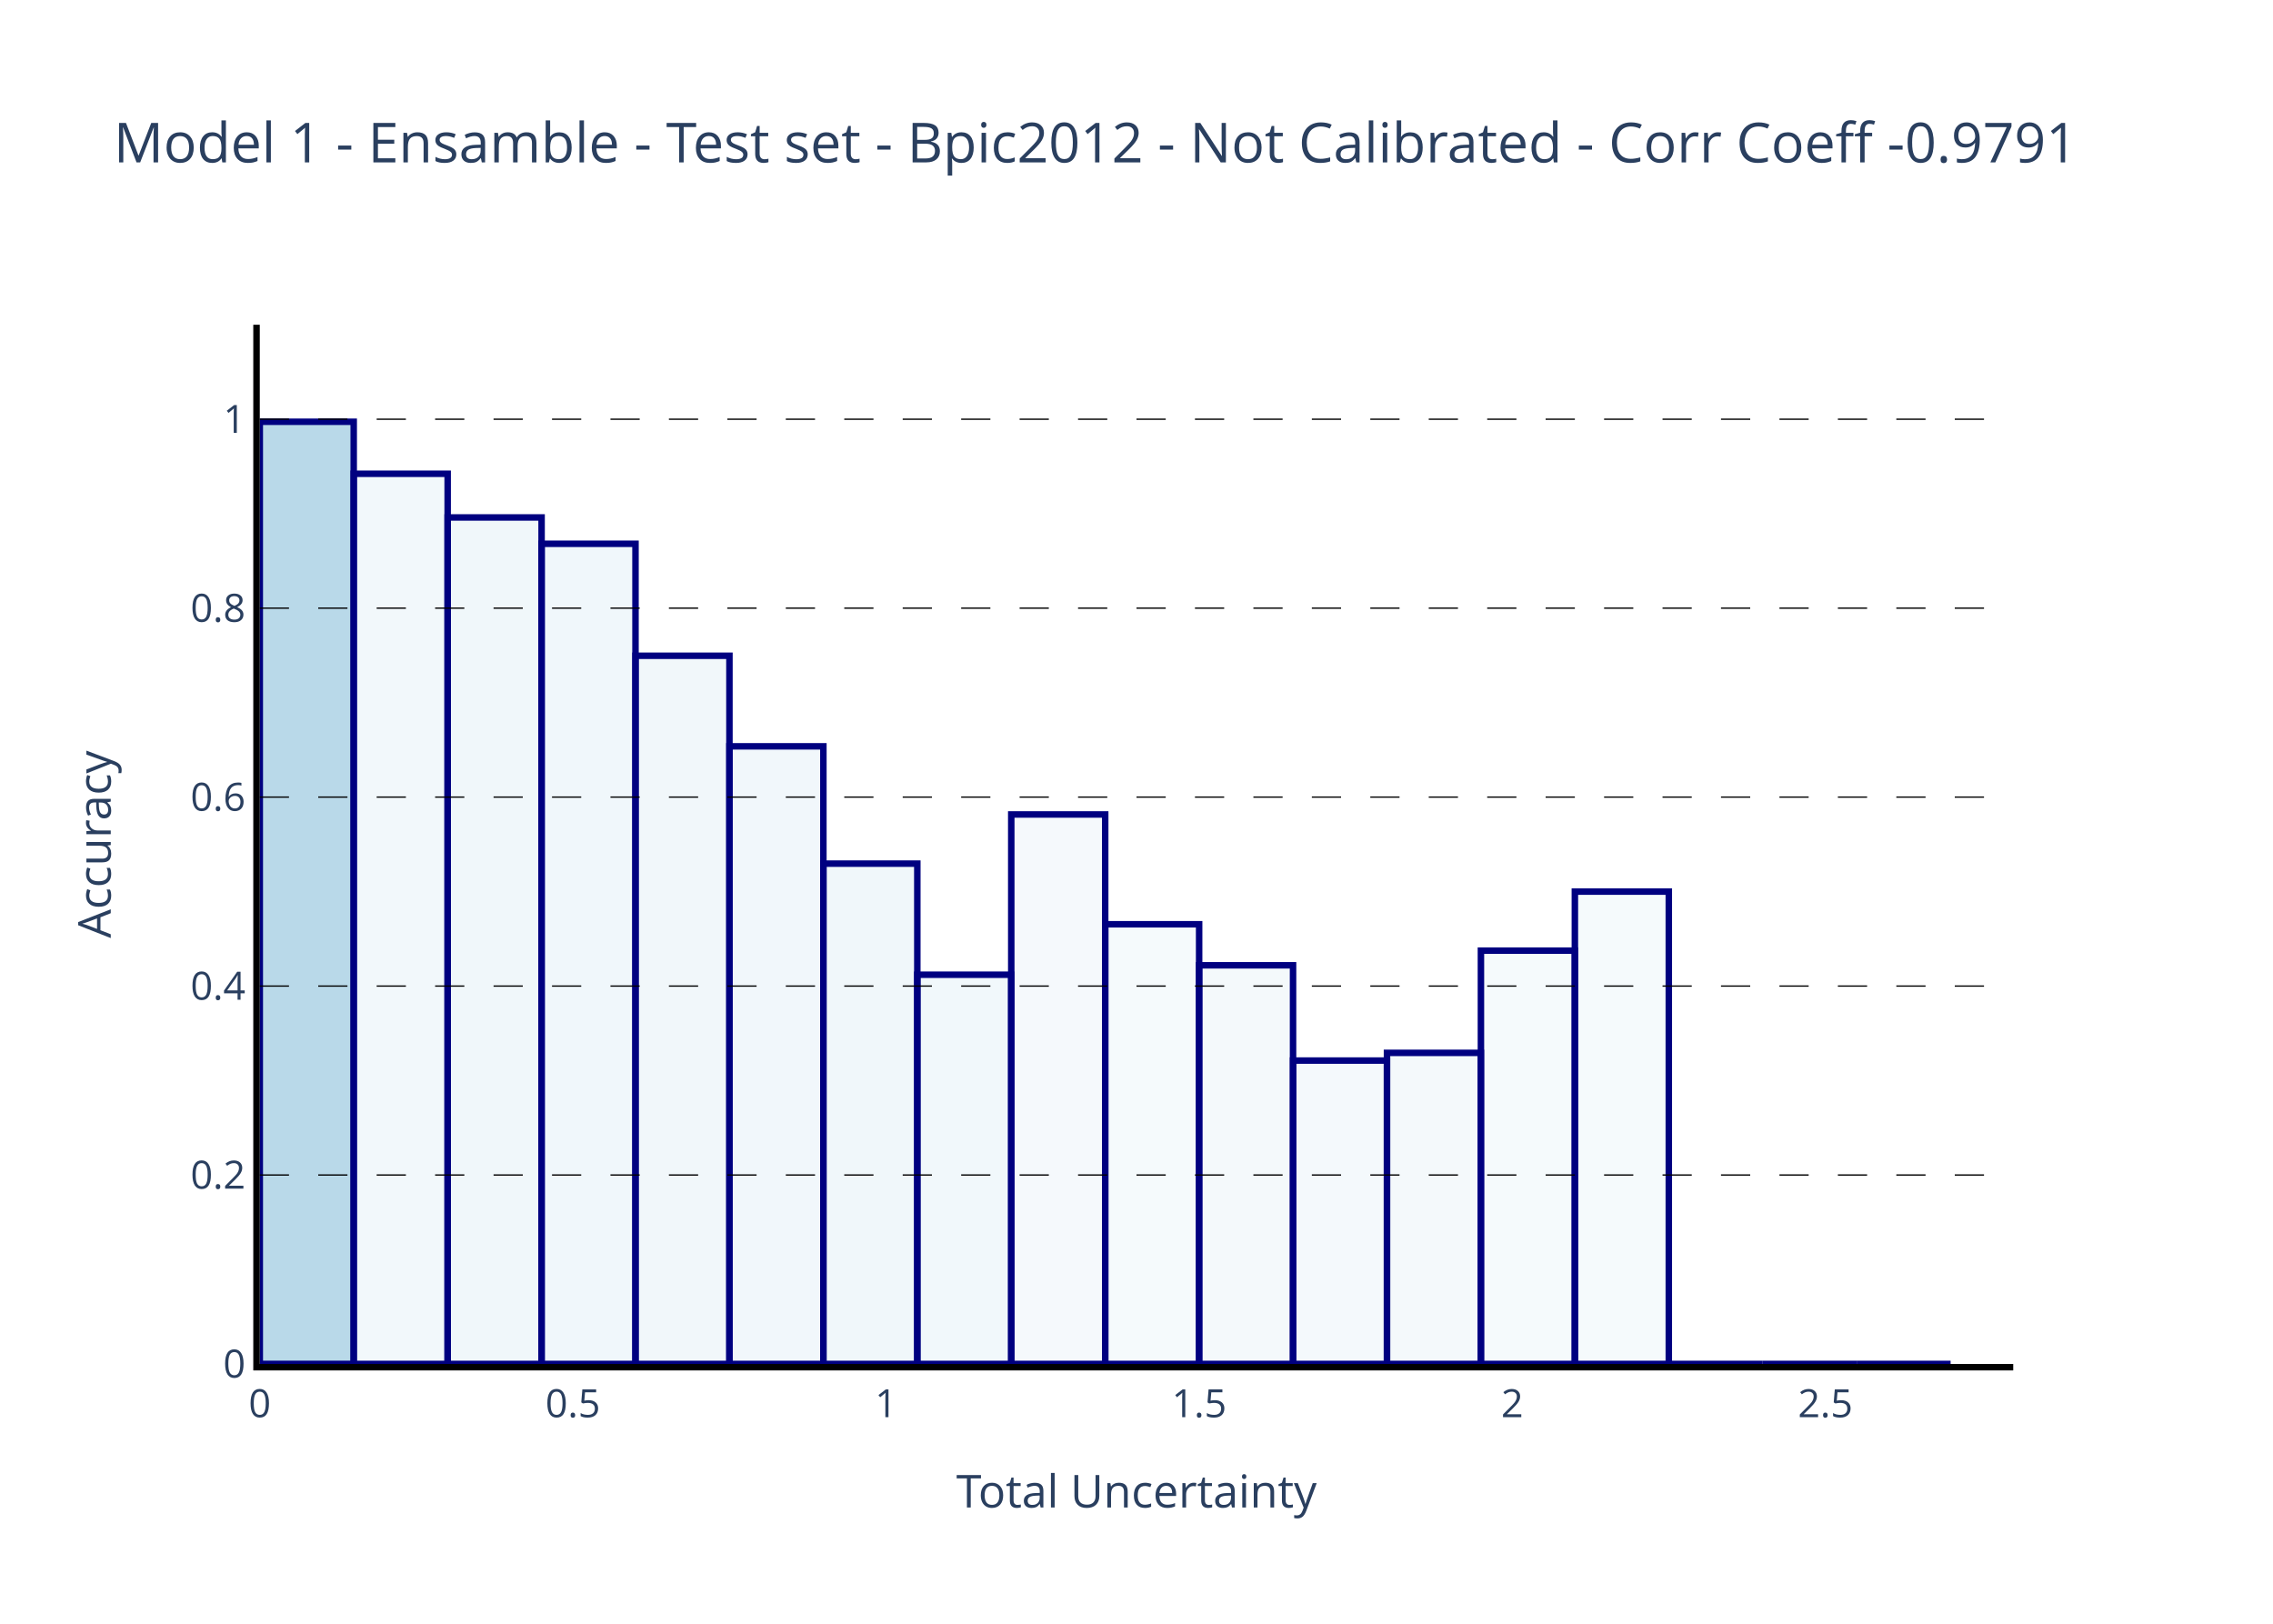
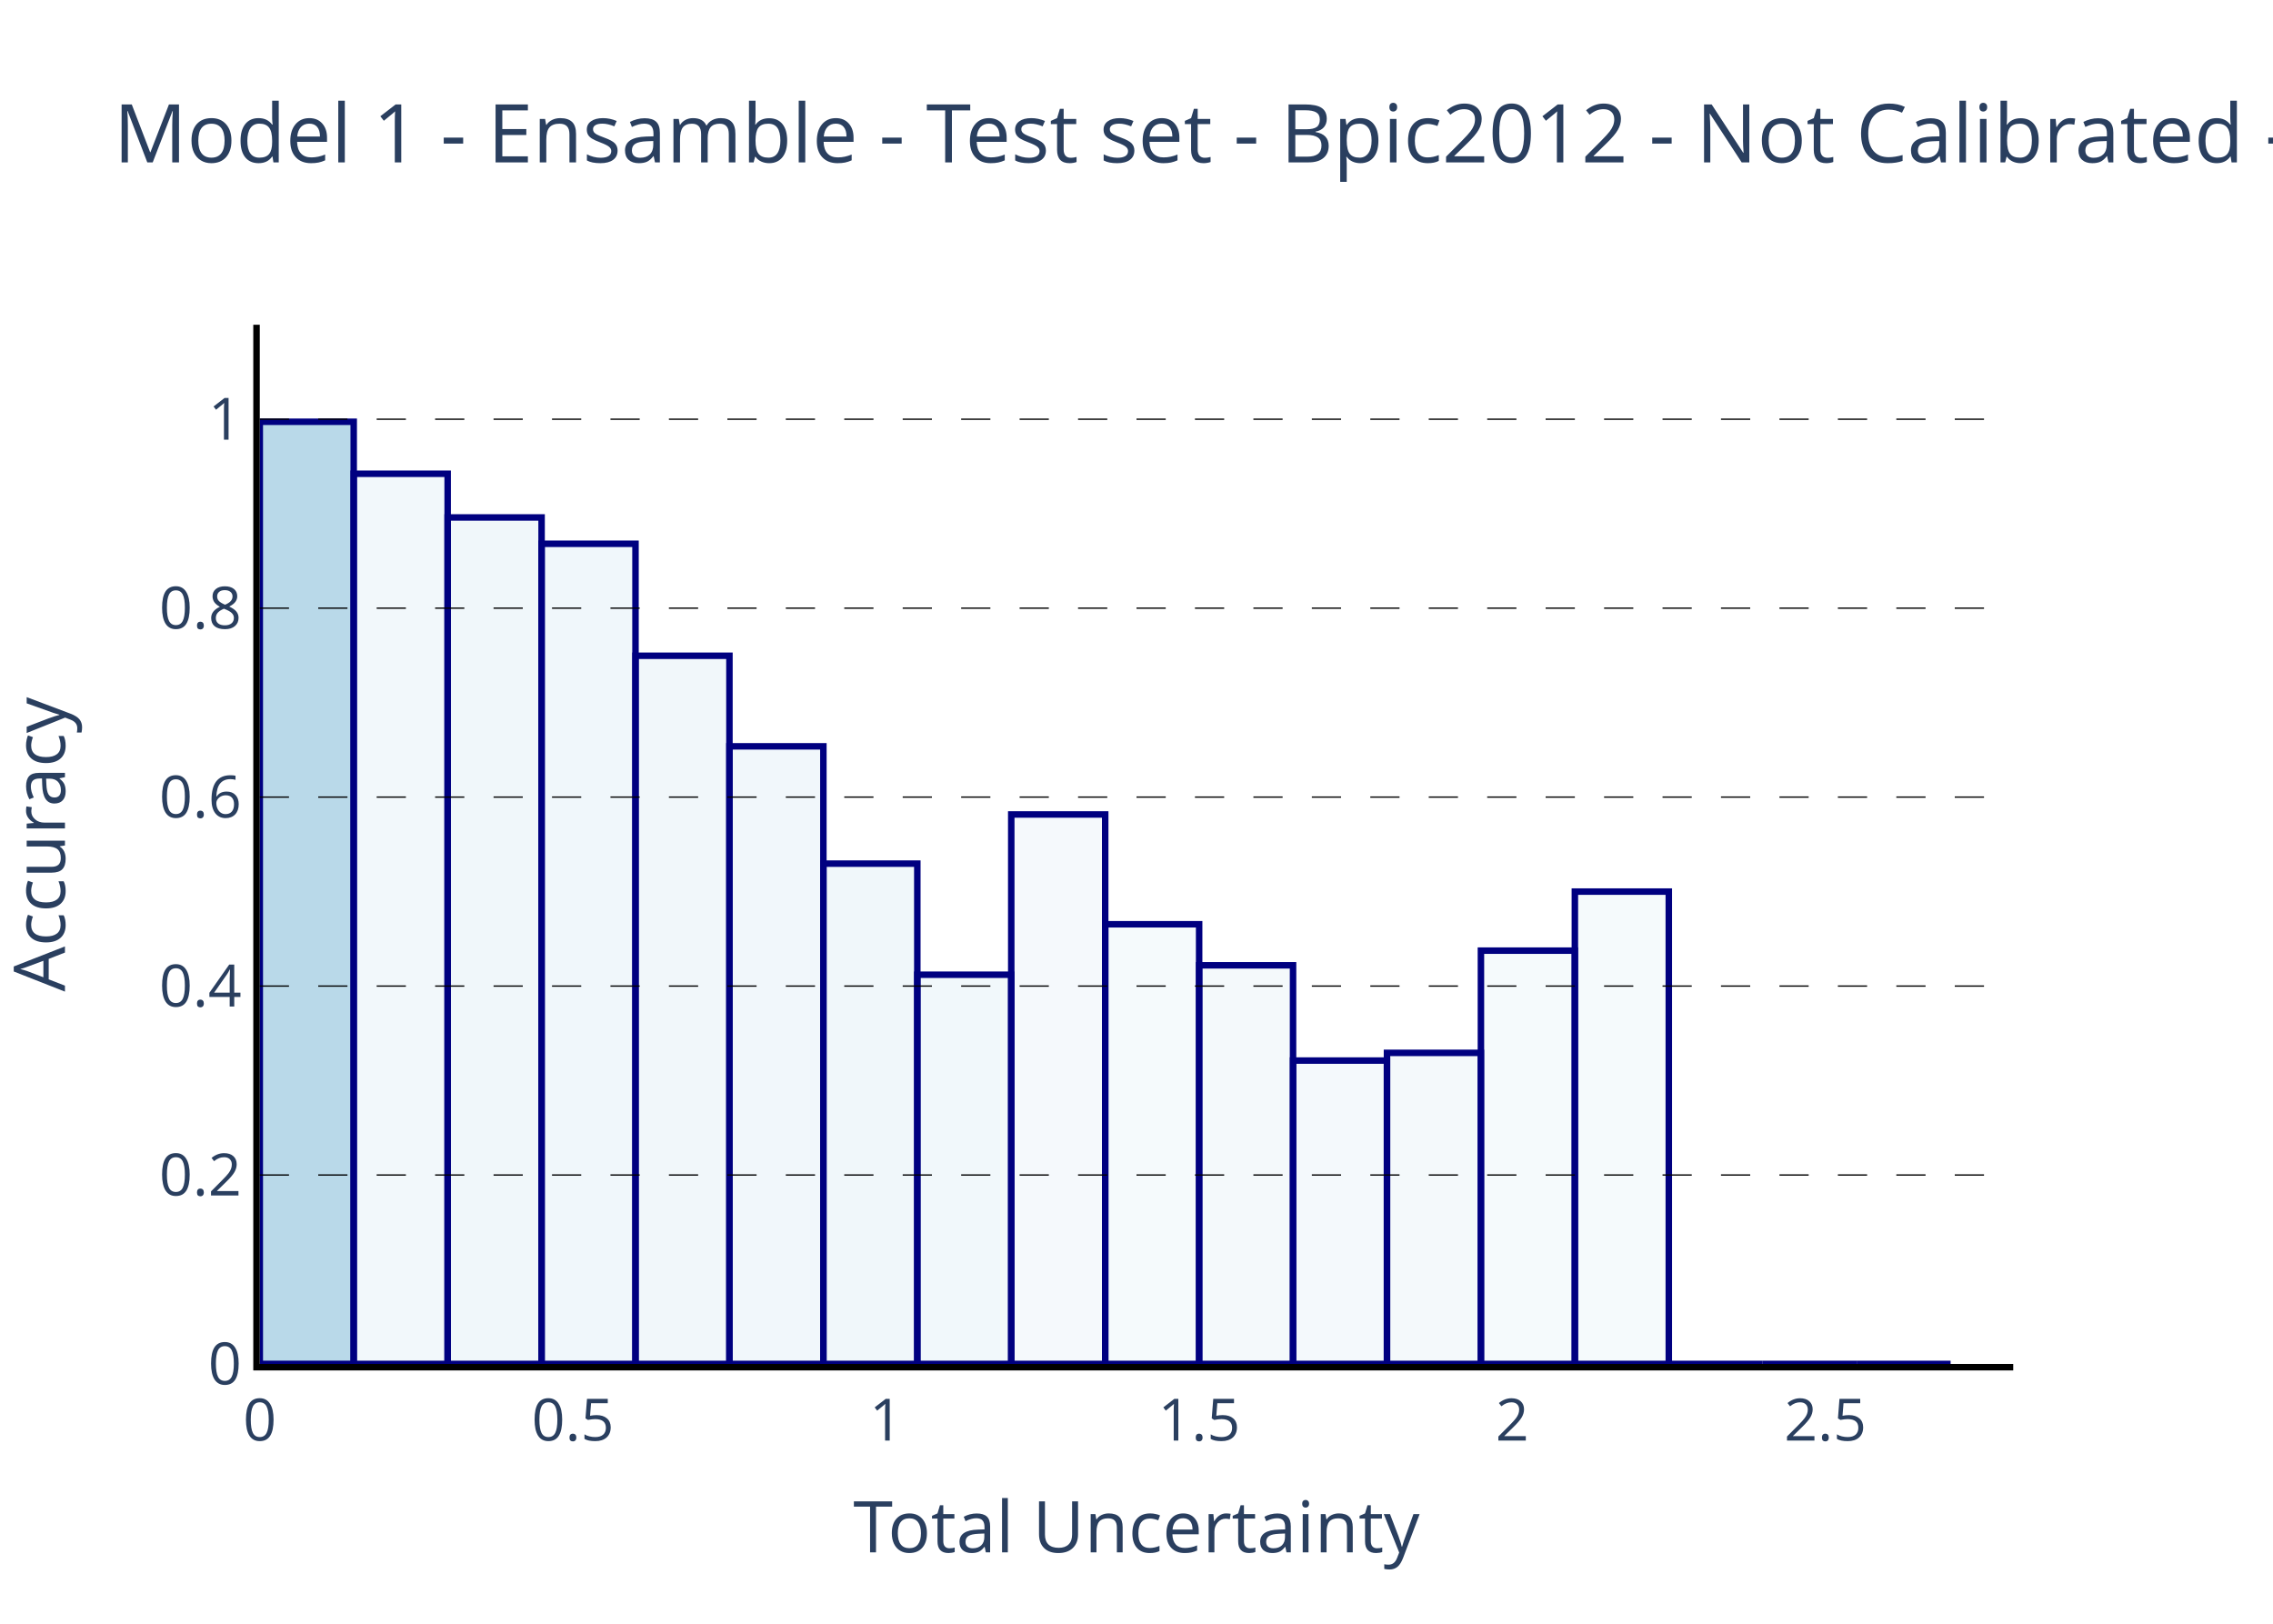
<svg xmlns="http://www.w3.org/2000/svg" class="main-svg" width="700" height="500" style="" viewBox="0 0 700 500">
  <rect x="0" y="0" width="700" height="500" style="fill: rgb(255, 255, 255); fill-opacity: 1;" />
-   <defs id="defs-f3351e">
+   <defs id="defs-bfb307">
    <g class="clips">
-       <clipPath id="clipf3351exyplot" class="plotclip">
+       <clipPath id="clipbfb307xyplot" class="plotclip">
        <rect width="540" height="320" />
      </clipPath>
-       <clipPath class="axesclip" id="clipf3351ex">
+       <clipPath class="axesclip" id="clipbfb307x">
        <rect x="80" y="0" width="540" height="500" />
      </clipPath>
-       <clipPath class="axesclip" id="clipf3351ey">
+       <clipPath class="axesclip" id="clipbfb307y">
        <rect x="0" y="100" width="700" height="320" />
      </clipPath>
-       <clipPath class="axesclip" id="clipf3351exy">
+       <clipPath class="axesclip" id="clipbfb307xy">
        <rect x="80" y="100" width="540" height="320" />
      </clipPath>
    </g>
    <g class="gradients" />
    <g class="patterns" />
  </defs>
  <g class="bglayer" />
  <g class="layer-below">
    <g class="imagelayer" />
    <g class="shapelayer" />
  </g>
  <g class="cartesianlayer">
    <g class="subplot xy">
      <g class="layer-subplot">
        <g class="shapelayer" />
        <g class="imagelayer" />
      </g>
      <g class="gridlayer">
        <g class="x" />
        <g class="y">
          <path class="ygrid crisp" transform="translate(0,361.82)" d="M80,0h540" style="stroke: rgb(255, 255, 255); stroke-opacity: 1; stroke-width: 1px;" />
          <path class="ygrid crisp" transform="translate(0,303.64)" d="M80,0h540" style="stroke: rgb(255, 255, 255); stroke-opacity: 1; stroke-width: 1px;" />
          <path class="ygrid crisp" transform="translate(0,245.45)" d="M80,0h540" style="stroke: rgb(255, 255, 255); stroke-opacity: 1; stroke-width: 1px;" />
          <path class="ygrid crisp" transform="translate(0,187.27)" d="M80,0h540" style="stroke: rgb(255, 255, 255); stroke-opacity: 1; stroke-width: 1px;" />
          <path class="ygrid crisp" transform="translate(0,129.09)" d="M80,0h540" style="stroke: rgb(255, 255, 255); stroke-opacity: 1; stroke-width: 1px;" />
        </g>
      </g>
      <g class="zerolinelayer">
        <path class="yzl zl crisp" transform="translate(0,420)" d="M80,0h540" style="stroke: rgb(255, 255, 255); stroke-opacity: 1; stroke-width: 2px;" />
      </g>
      <path class="xlines-below" />
      <path class="ylines-below" />
      <g class="overlines-below" />
      <g class="xaxislayer-below" />
      <g class="yaxislayer-below" />
      <g class="overaxes-below" />
-       <g class="plot" transform="translate(80,100)" clip-path="url(#clipf3351exyplot)">
+       <g class="plot" transform="translate(80,100)" clip-path="url(#clipbfb307xyplot)">
        <g class="barlayer mlayer">
          <g class="trace bars" style="opacity: 1;">
            <g class="points">
              <g class="point">
                <path d="M0,320V29.87H28.93V320Z" style="vector-effect: non-scaling-stroke; opacity: 1; stroke-width: 2px; fill: rgb(158, 202, 225); fill-opacity: 0.712; stroke: rgb(0, 0, 128); stroke-opacity: 1;" />
              </g>
              <g class="point">
                <path d="M28.93,320V45.89H57.86V320Z" style="vector-effect: non-scaling-stroke; opacity: 1; stroke-width: 2px; fill: rgb(158, 202, 225); fill-opacity: 0.14; stroke: rgb(0, 0, 128); stroke-opacity: 1;" />
              </g>
              <g class="point">
                <path d="M57.86,320V59.34H86.79V320Z" style="vector-effect: non-scaling-stroke; opacity: 1; stroke-width: 2px; fill: rgb(158, 202, 225); fill-opacity: 0.159; stroke: rgb(0, 0, 128); stroke-opacity: 1;" />
              </g>
              <g class="point">
                <path d="M86.79,320V67.45H115.71V320Z" style="vector-effect: non-scaling-stroke; opacity: 1; stroke-width: 2px; fill: rgb(158, 202, 225); fill-opacity: 0.155; stroke: rgb(0, 0, 128); stroke-opacity: 1;" />
              </g>
              <g class="point">
                <path d="M115.71,320V101.93H144.64V320Z" style="vector-effect: non-scaling-stroke; opacity: 1; stroke-width: 2px; fill: rgb(158, 202, 225); fill-opacity: 0.145; stroke: rgb(0, 0, 128); stroke-opacity: 1;" />
              </g>
              <g class="point">
                <path d="M144.64,320V129.82H173.57V320Z" style="vector-effect: non-scaling-stroke; opacity: 1; stroke-width: 2px; fill: rgb(158, 202, 225); fill-opacity: 0.152; stroke: rgb(0, 0, 128); stroke-opacity: 1;" />
              </g>
              <g class="point">
                <path d="M173.57,320V165.94H202.5V320Z" style="vector-effect: non-scaling-stroke; opacity: 1; stroke-width: 2px; fill: rgb(158, 202, 225); fill-opacity: 0.158; stroke: rgb(0, 0, 128); stroke-opacity: 1;" />
              </g>
              <g class="point">
                <path d="M202.5,320V200.15H231.43V320Z" style="vector-effect: non-scaling-stroke; opacity: 1; stroke-width: 2px; fill: rgb(158, 202, 225); fill-opacity: 0.148; stroke: rgb(0, 0, 128); stroke-opacity: 1;" />
              </g>
              <g class="point">
                <path d="M231.43,320V150.8H260.36V320Z" style="vector-effect: non-scaling-stroke; opacity: 1; stroke-width: 2px; fill: rgb(158, 202, 225); fill-opacity: 0.102; stroke: rgb(0, 0, 128); stroke-opacity: 1;" />
              </g>
              <g class="point">
                <path d="M260.36,320V184.61H289.29V320Z" style="vector-effect: non-scaling-stroke; opacity: 1; stroke-width: 2px; fill: rgb(158, 202, 225); fill-opacity: 0.104; stroke: rgb(0, 0, 128); stroke-opacity: 1;" />
              </g>
              <g class="point">
                <path d="M289.29,320V197.25H318.21V320Z" style="vector-effect: non-scaling-stroke; opacity: 1; stroke-width: 2px; fill: rgb(158, 202, 225); fill-opacity: 0.106; stroke: rgb(0, 0, 128); stroke-opacity: 1;" />
              </g>
              <g class="point">
                <path d="M318.21,320V226.58H347.14V320Z" style="vector-effect: non-scaling-stroke; opacity: 1; stroke-width: 2px; fill: rgb(158, 202, 225); fill-opacity: 0.112; stroke: rgb(0, 0, 128); stroke-opacity: 1;" />
              </g>
              <g class="point">
                <path d="M347.14,320V224.21H376.07V320Z" style="vector-effect: non-scaling-stroke; opacity: 1; stroke-width: 2px; fill: rgb(158, 202, 225); fill-opacity: 0.106; stroke: rgb(0, 0, 128); stroke-opacity: 1;" />
              </g>
              <g class="point">
                <path d="M376.07,320V192.73H405V320Z" style="vector-effect: non-scaling-stroke; opacity: 1; stroke-width: 2px; fill: rgb(158, 202, 225); fill-opacity: 0.1; stroke: rgb(0, 0, 128); stroke-opacity: 1;" />
              </g>
              <g class="point">
                <path d="M405,320V174.55H433.93V320Z" style="vector-effect: non-scaling-stroke; opacity: 1; stroke-width: 2px; fill: rgb(158, 202, 225); fill-opacity: 0.1; stroke: rgb(0, 0, 128); stroke-opacity: 1;" />
              </g>
              <g class="point">
                <path d="M433.93,320V320H462.86V320Z" style="vector-effect: non-scaling-stroke; opacity: 1; stroke-width: 2px; fill: rgb(158, 202, 225); fill-opacity: 0.1; stroke: rgb(0, 0, 128); stroke-opacity: 1;" />
              </g>
              <g class="point">
                <path d="M462.86,320V320H491.79V320Z" style="vector-effect: non-scaling-stroke; opacity: 1; stroke-width: 2px; fill: rgb(158, 202, 225); fill-opacity: 0.1; stroke: rgb(0, 0, 128); stroke-opacity: 1;" />
              </g>
              <g class="point">
                <path d="M491.79,320V320H520.71V320Z" style="vector-effect: non-scaling-stroke; opacity: 1; stroke-width: 2px; fill: rgb(158, 202, 225); fill-opacity: 0.1; stroke: rgb(0, 0, 128); stroke-opacity: 1;" />
              </g>
            </g>
          </g>
        </g>
      </g>
      <g class="overplot" />
      <path class="xlines-above crisp" d="M78,421H620" style="fill: none; stroke-width: 2px; stroke: rgb(0, 0, 0); stroke-opacity: 1;" />
      <path class="ylines-above crisp" d="M79,100V420" style="fill: none; stroke-width: 2px; stroke: rgb(0, 0, 0); stroke-opacity: 1;" />
      <g class="overlines-above" />
      <g class="xaxislayer-above">
        <g class="xtick">
-           <text text-anchor="middle" x="0" y="436.4" transform="translate(80,0)" style="font-family: 'Open Sans', verdana, arial, sans-serif; font-size: 12px; fill: rgb(42, 63, 95); fill-opacity: 1; white-space: pre; opacity: 1;">0</text>
+           <text text-anchor="middle" x="0" y="443.6" transform="translate(80,0)" style="font-family: 'Open Sans', verdana, arial, sans-serif; font-size: 18px; fill: rgb(42, 63, 95); fill-opacity: 1; white-space: pre; opacity: 1;">0</text>
        </g>
        <g class="xtick">
-           <text text-anchor="middle" x="0" y="436.4" style="font-family: 'Open Sans', verdana, arial, sans-serif; font-size: 12px; fill: rgb(42, 63, 95); fill-opacity: 1; white-space: pre; opacity: 1;" transform="translate(176.43,0)">0.5</text>
+           <text text-anchor="middle" x="0" y="443.6" style="font-family: 'Open Sans', verdana, arial, sans-serif; font-size: 18px; fill: rgb(42, 63, 95); fill-opacity: 1; white-space: pre; opacity: 1;" transform="translate(176.43,0)">0.5</text>
        </g>
        <g class="xtick">
-           <text text-anchor="middle" x="0" y="436.4" style="font-family: 'Open Sans', verdana, arial, sans-serif; font-size: 12px; fill: rgb(42, 63, 95); fill-opacity: 1; white-space: pre; opacity: 1;" transform="translate(272.86,0)">1</text>
+           <text text-anchor="middle" x="0" y="443.6" style="font-family: 'Open Sans', verdana, arial, sans-serif; font-size: 18px; fill: rgb(42, 63, 95); fill-opacity: 1; white-space: pre; opacity: 1;" transform="translate(272.86,0)">1</text>
        </g>
        <g class="xtick">
-           <text text-anchor="middle" x="0" y="436.4" style="font-family: 'Open Sans', verdana, arial, sans-serif; font-size: 12px; fill: rgb(42, 63, 95); fill-opacity: 1; white-space: pre; opacity: 1;" transform="translate(369.29,0)">1.5</text>
+           <text text-anchor="middle" x="0" y="443.6" style="font-family: 'Open Sans', verdana, arial, sans-serif; font-size: 18px; fill: rgb(42, 63, 95); fill-opacity: 1; white-space: pre; opacity: 1;" transform="translate(369.29,0)">1.5</text>
        </g>
        <g class="xtick">
-           <text text-anchor="middle" x="0" y="436.4" style="font-family: 'Open Sans', verdana, arial, sans-serif; font-size: 12px; fill: rgb(42, 63, 95); fill-opacity: 1; white-space: pre; opacity: 1;" transform="translate(465.71,0)">2</text>
+           <text text-anchor="middle" x="0" y="443.6" style="font-family: 'Open Sans', verdana, arial, sans-serif; font-size: 18px; fill: rgb(42, 63, 95); fill-opacity: 1; white-space: pre; opacity: 1;" transform="translate(465.71,0)">2</text>
        </g>
        <g class="xtick">
-           <text text-anchor="middle" x="0" y="436.4" style="font-family: 'Open Sans', verdana, arial, sans-serif; font-size: 12px; fill: rgb(42, 63, 95); fill-opacity: 1; white-space: pre; opacity: 1;" transform="translate(562.14,0)">2.5</text>
+           <text text-anchor="middle" x="0" y="443.6" style="font-family: 'Open Sans', verdana, arial, sans-serif; font-size: 18px; fill: rgb(42, 63, 95); fill-opacity: 1; white-space: pre; opacity: 1;" transform="translate(562.14,0)">2.5</text>
        </g>
      </g>
      <g class="yaxislayer-above">
        <g class="ytick">
-           <text text-anchor="end" x="75.6" y="4.2" transform="translate(0,420)" style="font-family: 'Open Sans', verdana, arial, sans-serif; font-size: 12px; fill: rgb(42, 63, 95); fill-opacity: 1; white-space: pre; opacity: 1;">0</text>
+           <text text-anchor="end" x="74.4" y="6.3" transform="translate(0,420)" style="font-family: 'Open Sans', verdana, arial, sans-serif; font-size: 18px; fill: rgb(42, 63, 95); fill-opacity: 1; white-space: pre; opacity: 1;">0</text>
        </g>
        <g class="ytick">
-           <text text-anchor="end" x="75.6" y="4.2" style="font-family: 'Open Sans', verdana, arial, sans-serif; font-size: 12px; fill: rgb(42, 63, 95); fill-opacity: 1; white-space: pre; opacity: 1;" transform="translate(0,361.82)">0.2</text>
+           <text text-anchor="end" x="74.4" y="6.3" style="font-family: 'Open Sans', verdana, arial, sans-serif; font-size: 18px; fill: rgb(42, 63, 95); fill-opacity: 1; white-space: pre; opacity: 1;" transform="translate(0,361.82)">0.2</text>
        </g>
        <g class="ytick">
-           <text text-anchor="end" x="75.6" y="4.2" style="font-family: 'Open Sans', verdana, arial, sans-serif; font-size: 12px; fill: rgb(42, 63, 95); fill-opacity: 1; white-space: pre; opacity: 1;" transform="translate(0,303.64)">0.4</text>
+           <text text-anchor="end" x="74.4" y="6.3" style="font-family: 'Open Sans', verdana, arial, sans-serif; font-size: 18px; fill: rgb(42, 63, 95); fill-opacity: 1; white-space: pre; opacity: 1;" transform="translate(0,303.64)">0.4</text>
        </g>
        <g class="ytick">
-           <text text-anchor="end" x="75.6" y="4.2" style="font-family: 'Open Sans', verdana, arial, sans-serif; font-size: 12px; fill: rgb(42, 63, 95); fill-opacity: 1; white-space: pre; opacity: 1;" transform="translate(0,245.45)">0.6</text>
+           <text text-anchor="end" x="74.4" y="6.3" style="font-family: 'Open Sans', verdana, arial, sans-serif; font-size: 18px; fill: rgb(42, 63, 95); fill-opacity: 1; white-space: pre; opacity: 1;" transform="translate(0,245.45)">0.6</text>
        </g>
        <g class="ytick">
-           <text text-anchor="end" x="75.6" y="4.2" style="font-family: 'Open Sans', verdana, arial, sans-serif; font-size: 12px; fill: rgb(42, 63, 95); fill-opacity: 1; white-space: pre; opacity: 1;" transform="translate(0,187.27)">0.8</text>
+           <text text-anchor="end" x="74.4" y="6.3" style="font-family: 'Open Sans', verdana, arial, sans-serif; font-size: 18px; fill: rgb(42, 63, 95); fill-opacity: 1; white-space: pre; opacity: 1;" transform="translate(0,187.27)">0.8</text>
        </g>
        <g class="ytick">
-           <text text-anchor="end" x="75.6" y="4.2" style="font-family: 'Open Sans', verdana, arial, sans-serif; font-size: 12px; fill: rgb(42, 63, 95); fill-opacity: 1; white-space: pre; opacity: 1;" transform="translate(0,129.09)">1</text>
+           <text text-anchor="end" x="74.4" y="6.3" style="font-family: 'Open Sans', verdana, arial, sans-serif; font-size: 18px; fill: rgb(42, 63, 95); fill-opacity: 1; white-space: pre; opacity: 1;" transform="translate(0,129.09)">1</text>
        </g>
      </g>
      <g class="overaxes-above" />
    </g>
  </g>
  <g class="polarlayer" />
  <g class="ternarylayer" />
  <g class="geolayer" />
  <g class="funnelarealayer" />
  <g class="pielayer" />
  <g class="iciclelayer" />
  <g class="treemaplayer" />
  <g class="sunburstlayer" />
  <g class="glimages" />
-   <defs id="topdefs-f3351e">
+   <defs id="topdefs-bfb307">
    <g class="clips" />
  </defs>
  <g class="layer-above">
    <g class="imagelayer" />
    <g class="shapelayer">
-       <path data-index="0" fill-rule="evenodd" d="M80,129.09L620,129.09" clip-path="url(#clipf3351ey)" style="opacity: 1; stroke: rgb(0, 0, 0); stroke-opacity: 1; fill: rgb(0, 0, 0); fill-opacity: 0; stroke-dasharray: 9px, 9px; stroke-width: 0.4px;" />
-       <path data-index="1" fill-rule="evenodd" d="M80,187.27L620,187.27" clip-path="url(#clipf3351ey)" style="opacity: 1; stroke: rgb(0, 0, 0); stroke-opacity: 1; fill: rgb(0, 0, 0); fill-opacity: 0; stroke-dasharray: 9px, 9px; stroke-width: 0.4px;" />
-       <path data-index="2" fill-rule="evenodd" d="M80,245.45L620,245.45" clip-path="url(#clipf3351ey)" style="opacity: 1; stroke: rgb(0, 0, 0); stroke-opacity: 1; fill: rgb(0, 0, 0); fill-opacity: 0; stroke-dasharray: 9px, 9px; stroke-width: 0.4px;" />
-       <path data-index="3" fill-rule="evenodd" d="M80,303.64L620,303.64" clip-path="url(#clipf3351ey)" style="opacity: 1; stroke: rgb(0, 0, 0); stroke-opacity: 1; fill: rgb(0, 0, 0); fill-opacity: 0; stroke-dasharray: 9px, 9px; stroke-width: 0.4px;" />
-       <path data-index="4" fill-rule="evenodd" d="M80,361.82L620,361.82" clip-path="url(#clipf3351ey)" style="opacity: 1; stroke: rgb(0, 0, 0); stroke-opacity: 1; fill: rgb(0, 0, 0); fill-opacity: 0; stroke-dasharray: 9px, 9px; stroke-width: 0.4px;" />
+       <path data-index="0" fill-rule="evenodd" d="M80,129.09L620,129.09" clip-path="url(#clipbfb307y)" style="opacity: 1; stroke: rgb(0, 0, 0); stroke-opacity: 1; fill: rgb(0, 0, 0); fill-opacity: 0; stroke-dasharray: 9px, 9px; stroke-width: 0.4px;" />
+       <path data-index="1" fill-rule="evenodd" d="M80,187.27L620,187.27" clip-path="url(#clipbfb307y)" style="opacity: 1; stroke: rgb(0, 0, 0); stroke-opacity: 1; fill: rgb(0, 0, 0); fill-opacity: 0; stroke-dasharray: 9px, 9px; stroke-width: 0.4px;" />
+       <path data-index="2" fill-rule="evenodd" d="M80,245.45L620,245.45" clip-path="url(#clipbfb307y)" style="opacity: 1; stroke: rgb(0, 0, 0); stroke-opacity: 1; fill: rgb(0, 0, 0); fill-opacity: 0; stroke-dasharray: 9px, 9px; stroke-width: 0.4px;" />
+       <path data-index="3" fill-rule="evenodd" d="M80,303.64L620,303.64" clip-path="url(#clipbfb307y)" style="opacity: 1; stroke: rgb(0, 0, 0); stroke-opacity: 1; fill: rgb(0, 0, 0); fill-opacity: 0; stroke-dasharray: 9px, 9px; stroke-width: 0.4px;" />
+       <path data-index="4" fill-rule="evenodd" d="M80,361.82L620,361.82" clip-path="url(#clipbfb307y)" style="opacity: 1; stroke: rgb(0, 0, 0); stroke-opacity: 1; fill: rgb(0, 0, 0); fill-opacity: 0; stroke-dasharray: 9px, 9px; stroke-width: 0.4px;" />
    </g>
  </g>
  <g class="infolayer">
    <g class="g-gtitle">
-       <text class="gtitle" x="35" y="50" text-anchor="start" dy="0em" style="font-family: 'Open Sans', verdana, arial, sans-serif; font-size: 17px; fill: rgb(42, 63, 95); opacity: 1; font-weight: normal; white-space: pre;">Model 1 - Ensamble - Test set - Bpic2012 - Not Calibrated - Corr Coeff -0.9791</text>
+       <text class="gtitle" x="35" y="50" text-anchor="start" dy="0em" style="font-family: 'Open Sans', verdana, arial, sans-serif; font-size: 25px; fill: rgb(42, 63, 95); opacity: 1; font-weight: normal; white-space: pre;">Model 1 - Ensamble - Test set - Bpic2012 - Not Calibrated - Corr Coeff -0.9791</text>
    </g>
    <g class="g-xtitle">
-       <text class="xtitle" x="350" y="464.206" text-anchor="middle" style="font-family: 'Open Sans', verdana, arial, sans-serif; font-size: 14px; fill: rgb(42, 63, 95); opacity: 1; font-weight: normal; white-space: pre;">Total Uncertainty</text>
+       <text class="xtitle" x="350" y="478.009" text-anchor="middle" style="font-family: 'Open Sans', verdana, arial, sans-serif; font-size: 22px; fill: rgb(42, 63, 95); opacity: 1; font-weight: normal; white-space: pre;">Total Uncertainty</text>
    </g>
-     <g class="g-ytitle">
-       <text class="ytitle" transform="rotate(-90,34.10625,260)" x="34.106" y="260" text-anchor="middle" style="font-family: 'Open Sans', verdana, arial, sans-serif; font-size: 14px; fill: rgb(42, 63, 95); opacity: 1; font-weight: normal; white-space: pre;">Accuracy</text>
+     <g class="g-ytitle" transform="translate(1.025391,0)">
+       <text class="ytitle" transform="rotate(-90,18.975,260)" x="18.975" y="260" text-anchor="middle" style="font-family: 'Open Sans', verdana, arial, sans-serif; font-size: 22px; fill: rgb(42, 63, 95); opacity: 1; font-weight: normal; white-space: pre;">Accuracy</text>
    </g>
  </g>
</svg>
